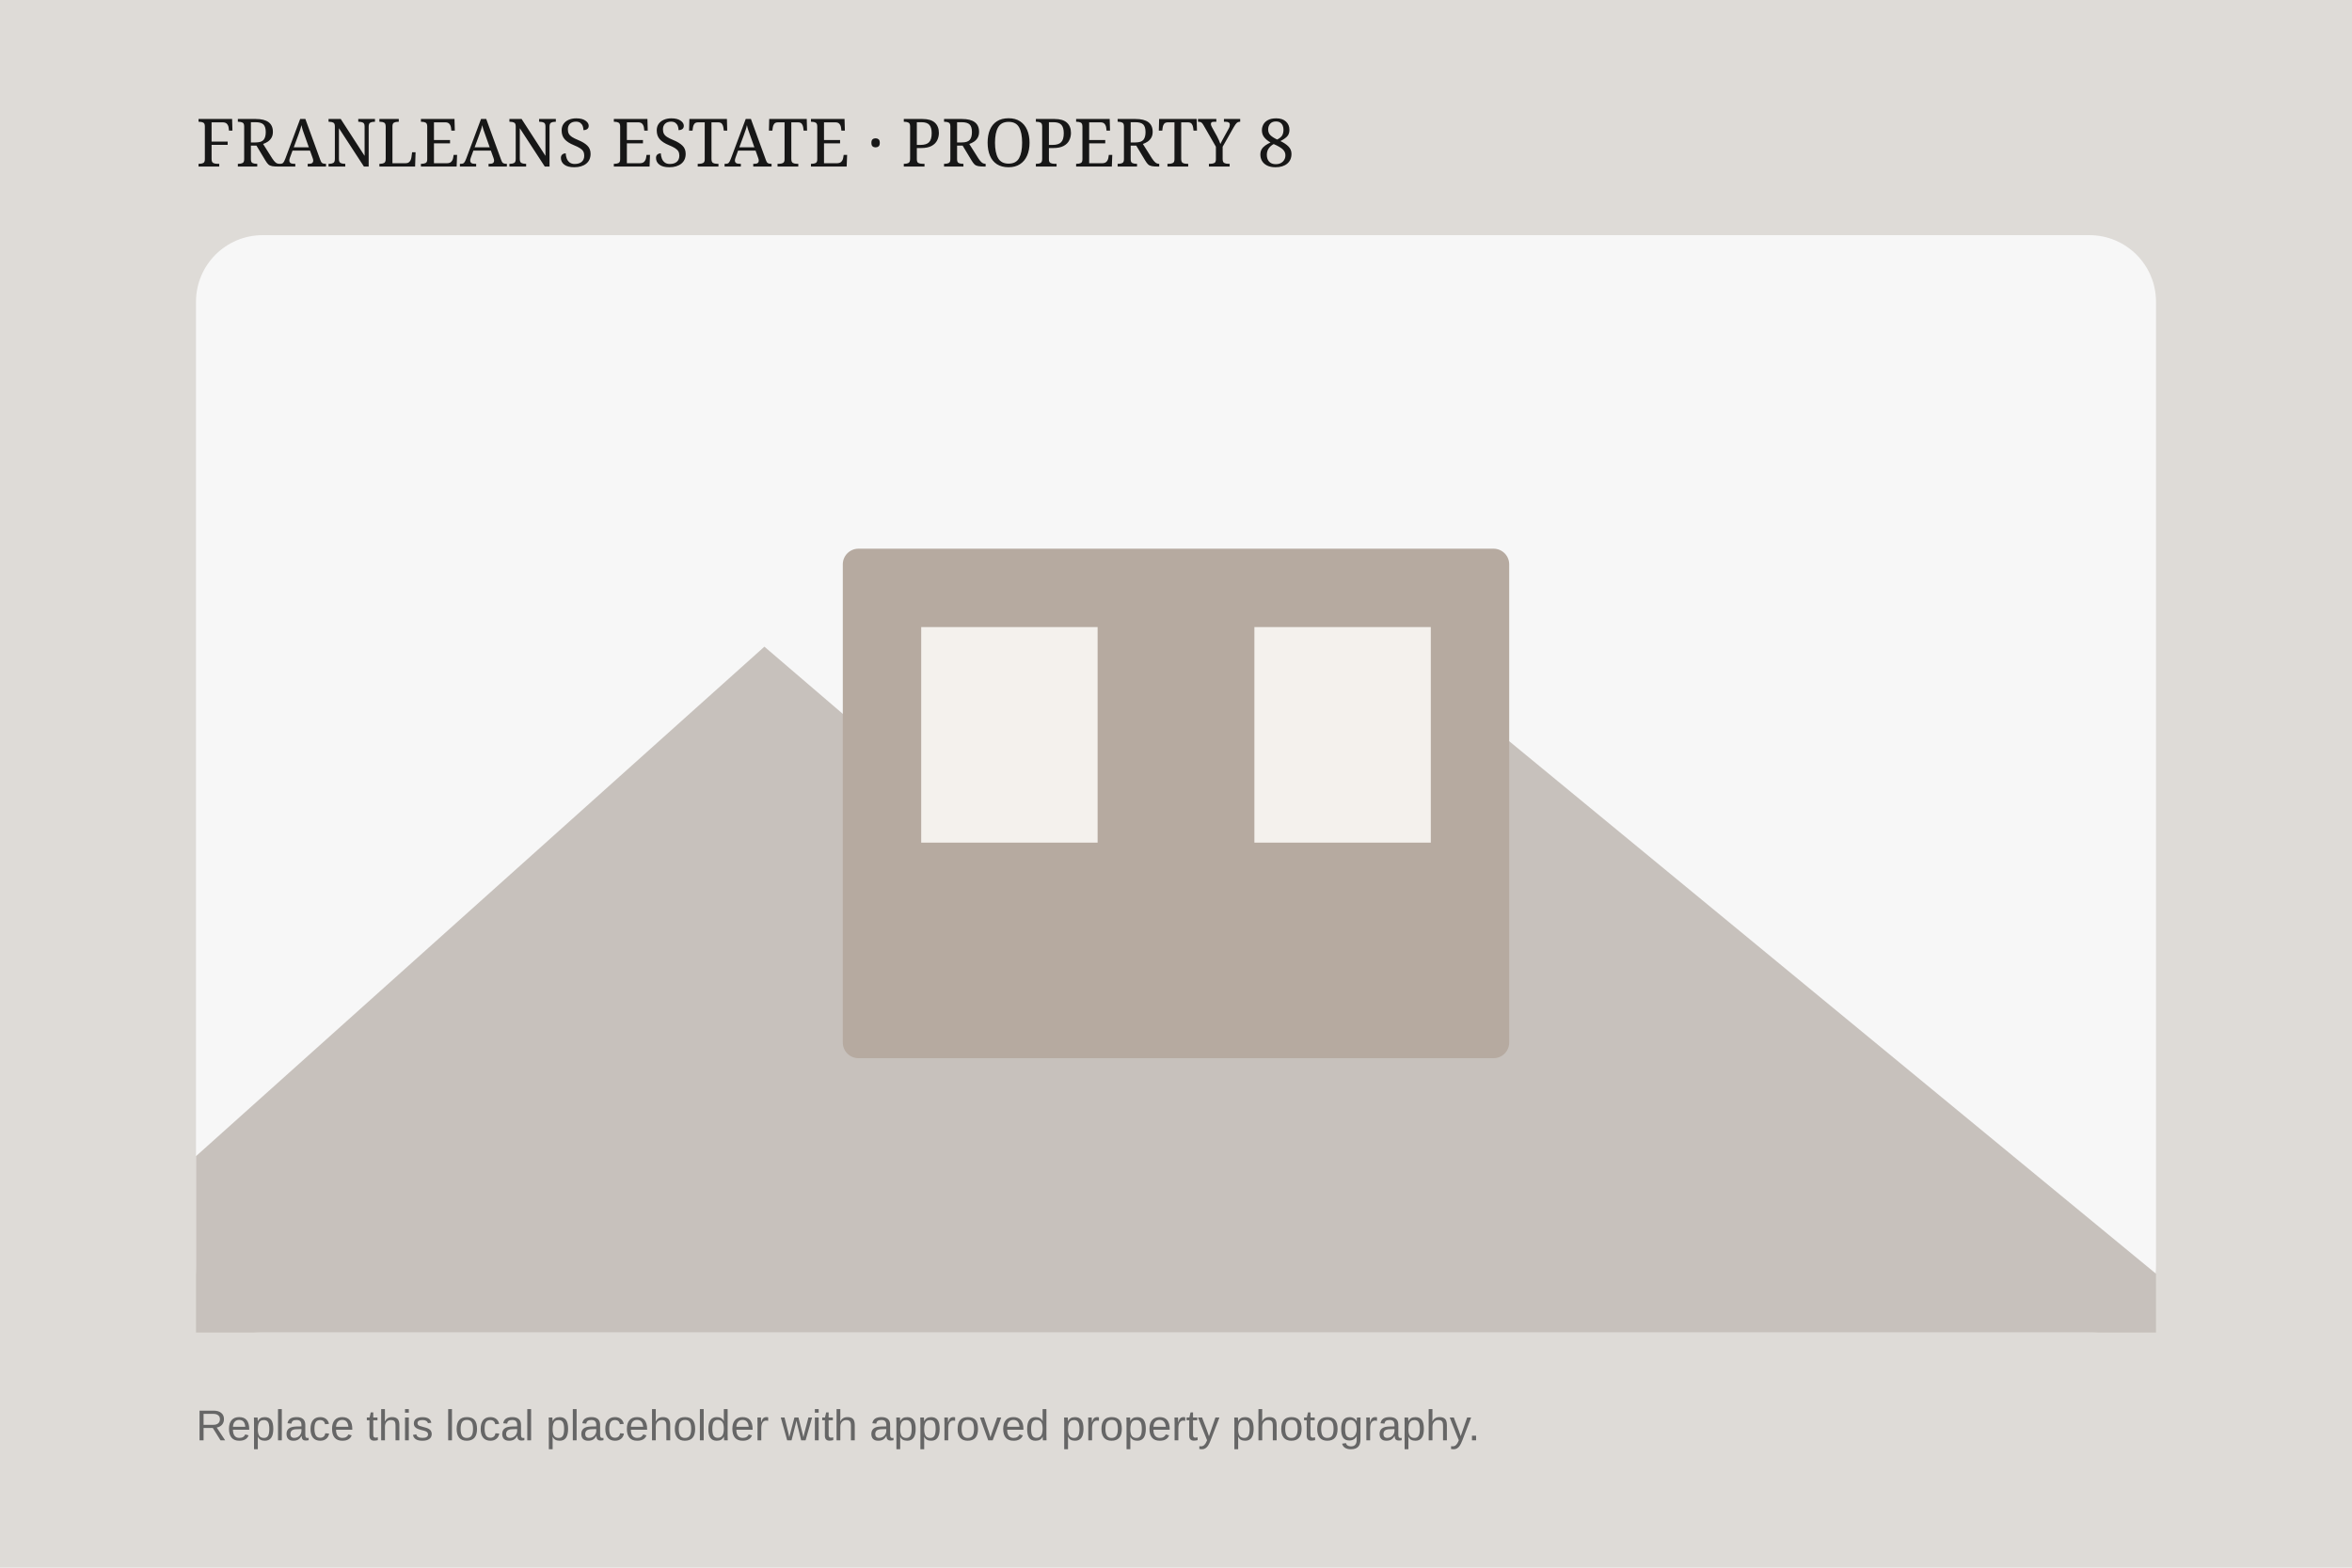
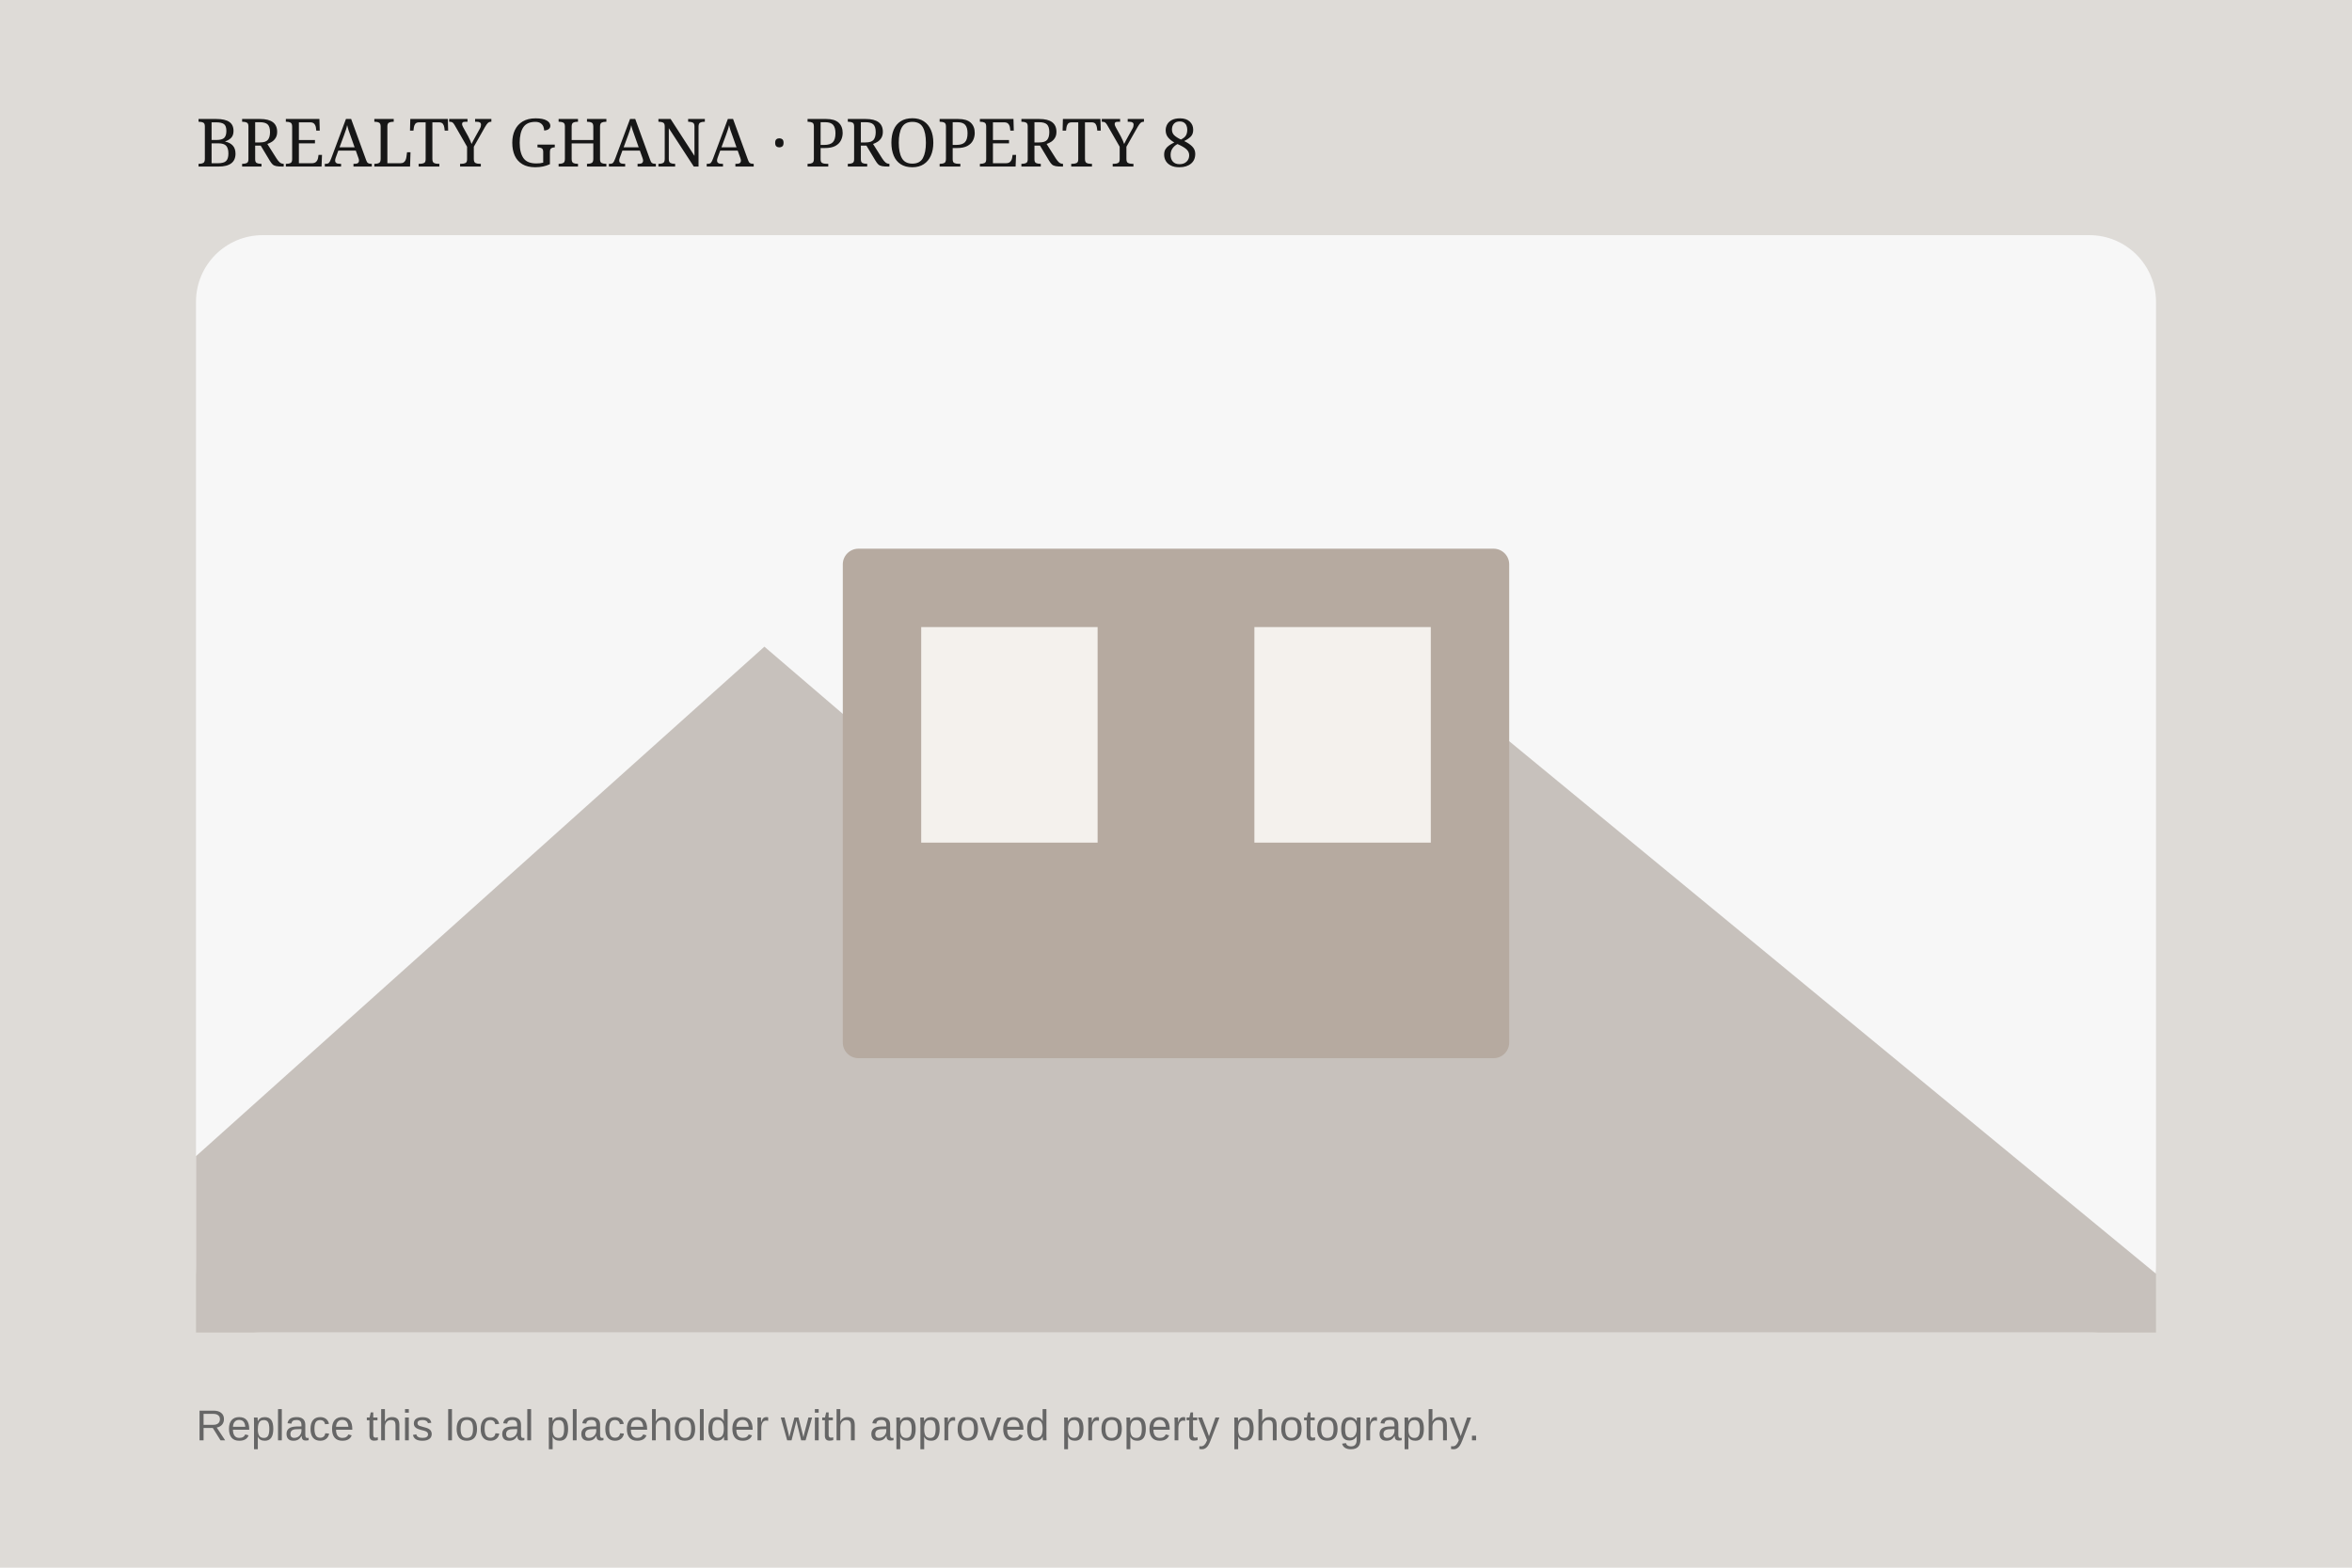
<svg xmlns="http://www.w3.org/2000/svg" viewBox="0 0 1200 800">
  <rect width="1200" height="800" fill="#dedbd7" />
  <rect x="100" y="120" width="1000" height="560" rx="34" fill="#f7f7f7" />
  <path d="M100 590 L390 330 L600 510 L760 370 L1100 650 L1100 680 L100 680Z" fill="#c7c1bc" />
  <rect x="430" y="280" width="340" height="260" rx="8" fill="#b6aaa0" />
  <rect x="470" y="320" width="90" height="110" fill="#f4f1ed" />
  <rect x="640" y="320" width="90" height="110" fill="#f4f1ed" />
-   <text x="100" y="85" font-family="Georgia,serif" font-size="34" fill="#171717">FRANLEANS ESTATE · PROPERTY 8</text>
+   <text x="100" y="85" font-family="Georgia,serif" font-size="34" fill="#171717">BREALTY GHANA · PROPERTY 8</text>
  <text x="100" y="735" font-family="Arial,sans-serif" font-size="22" fill="#666">Replace this local placeholder with approved property photography.</text>
</svg>
